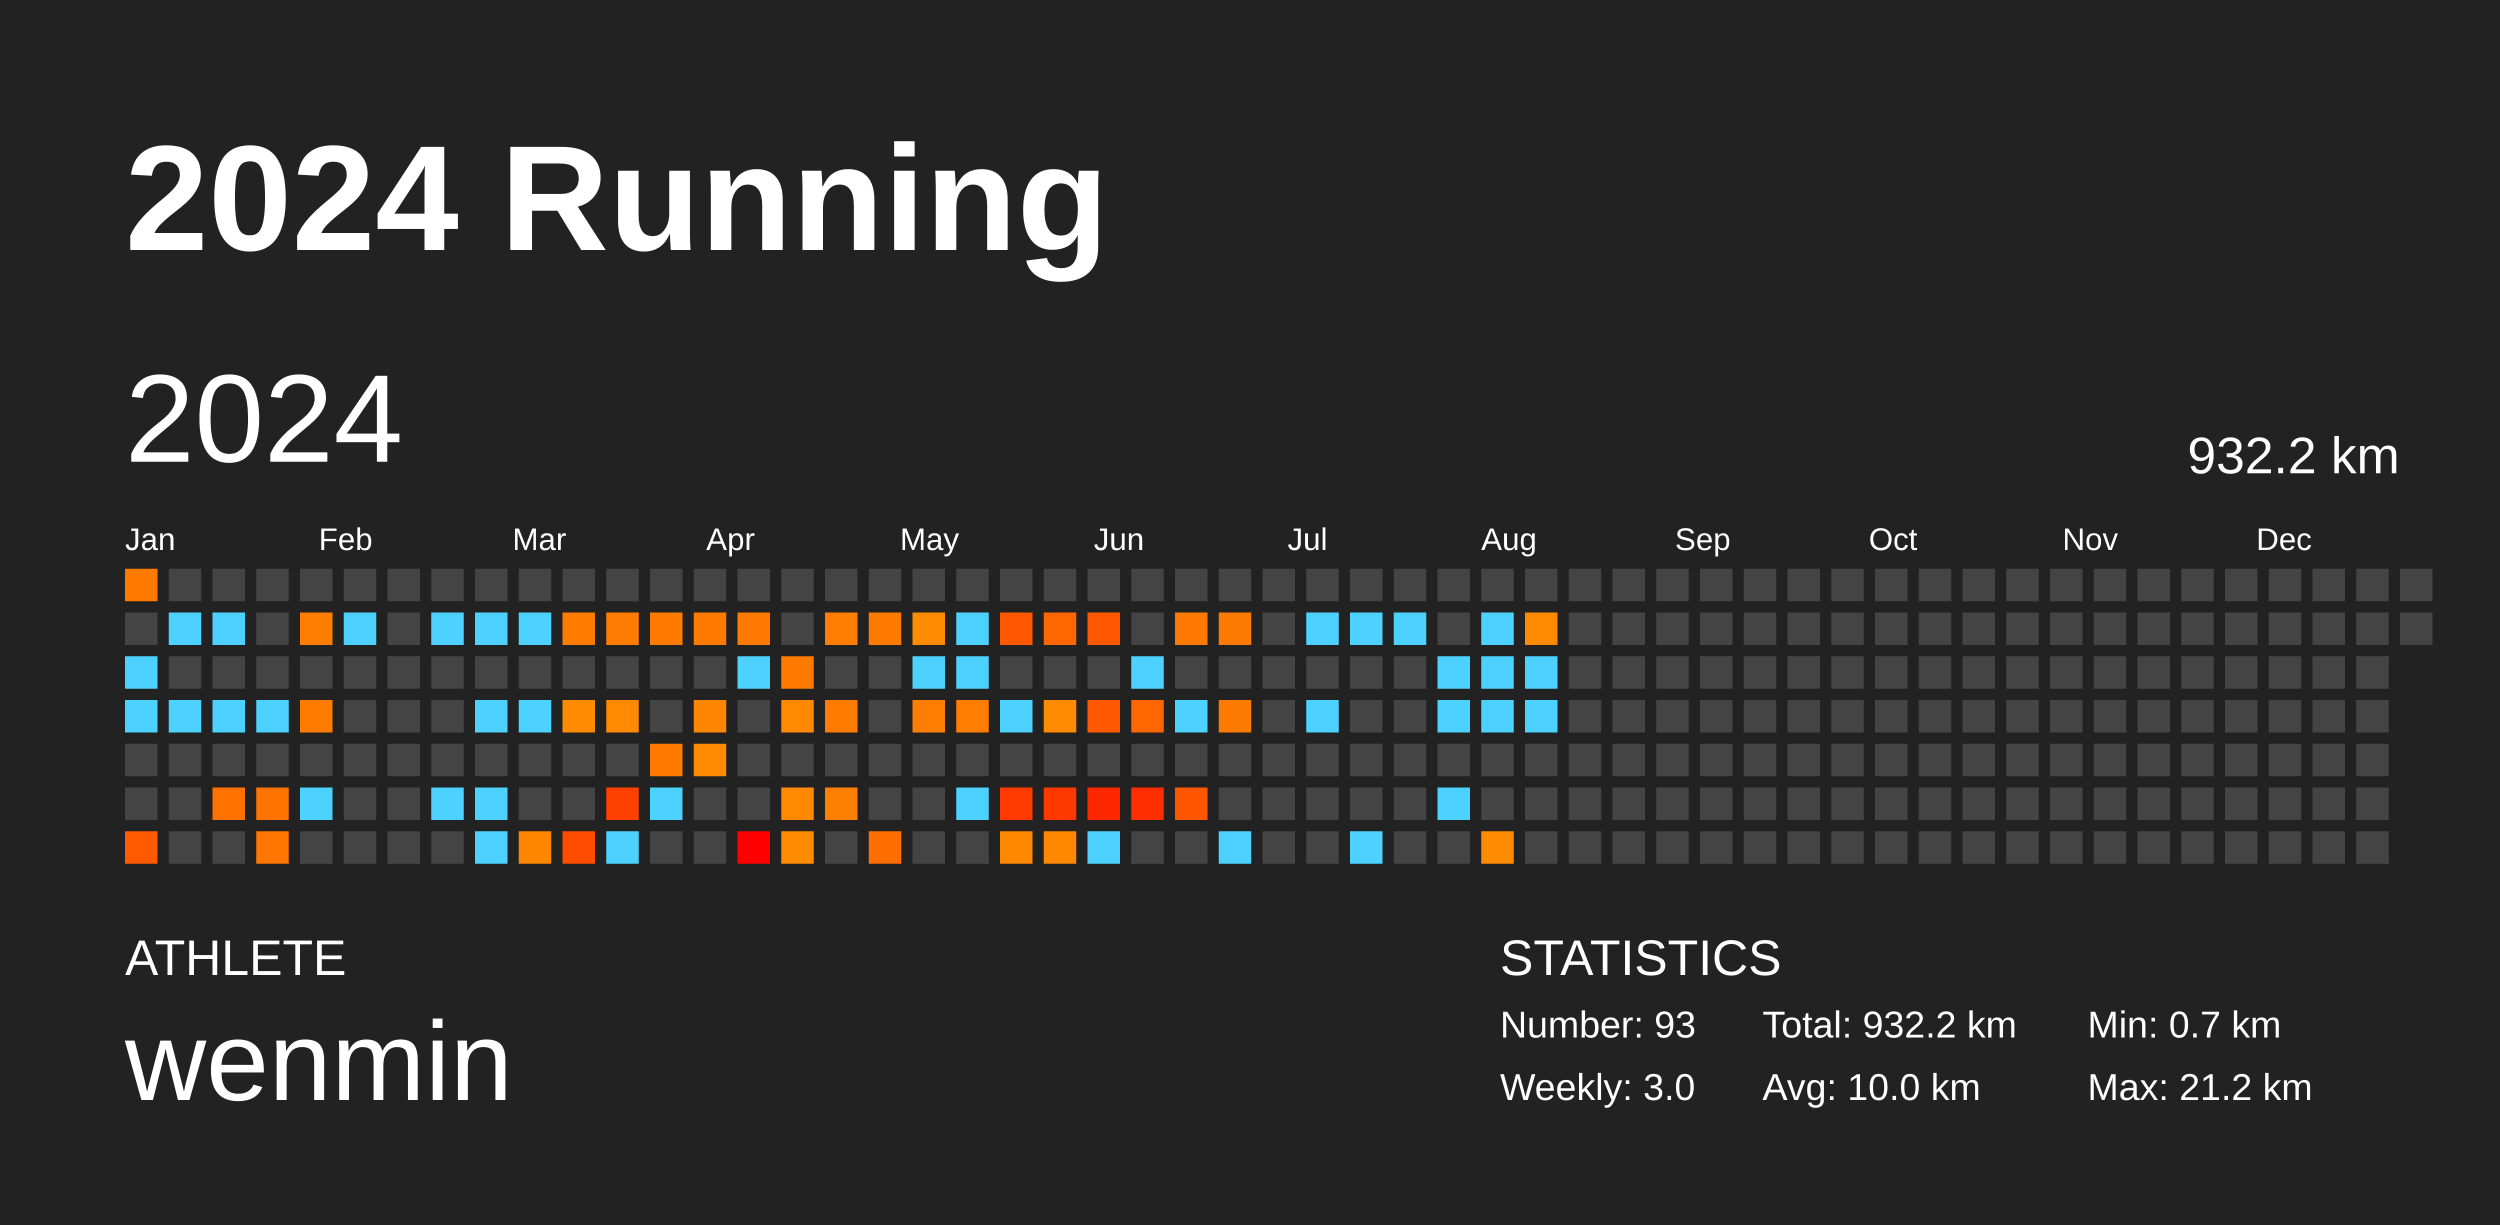
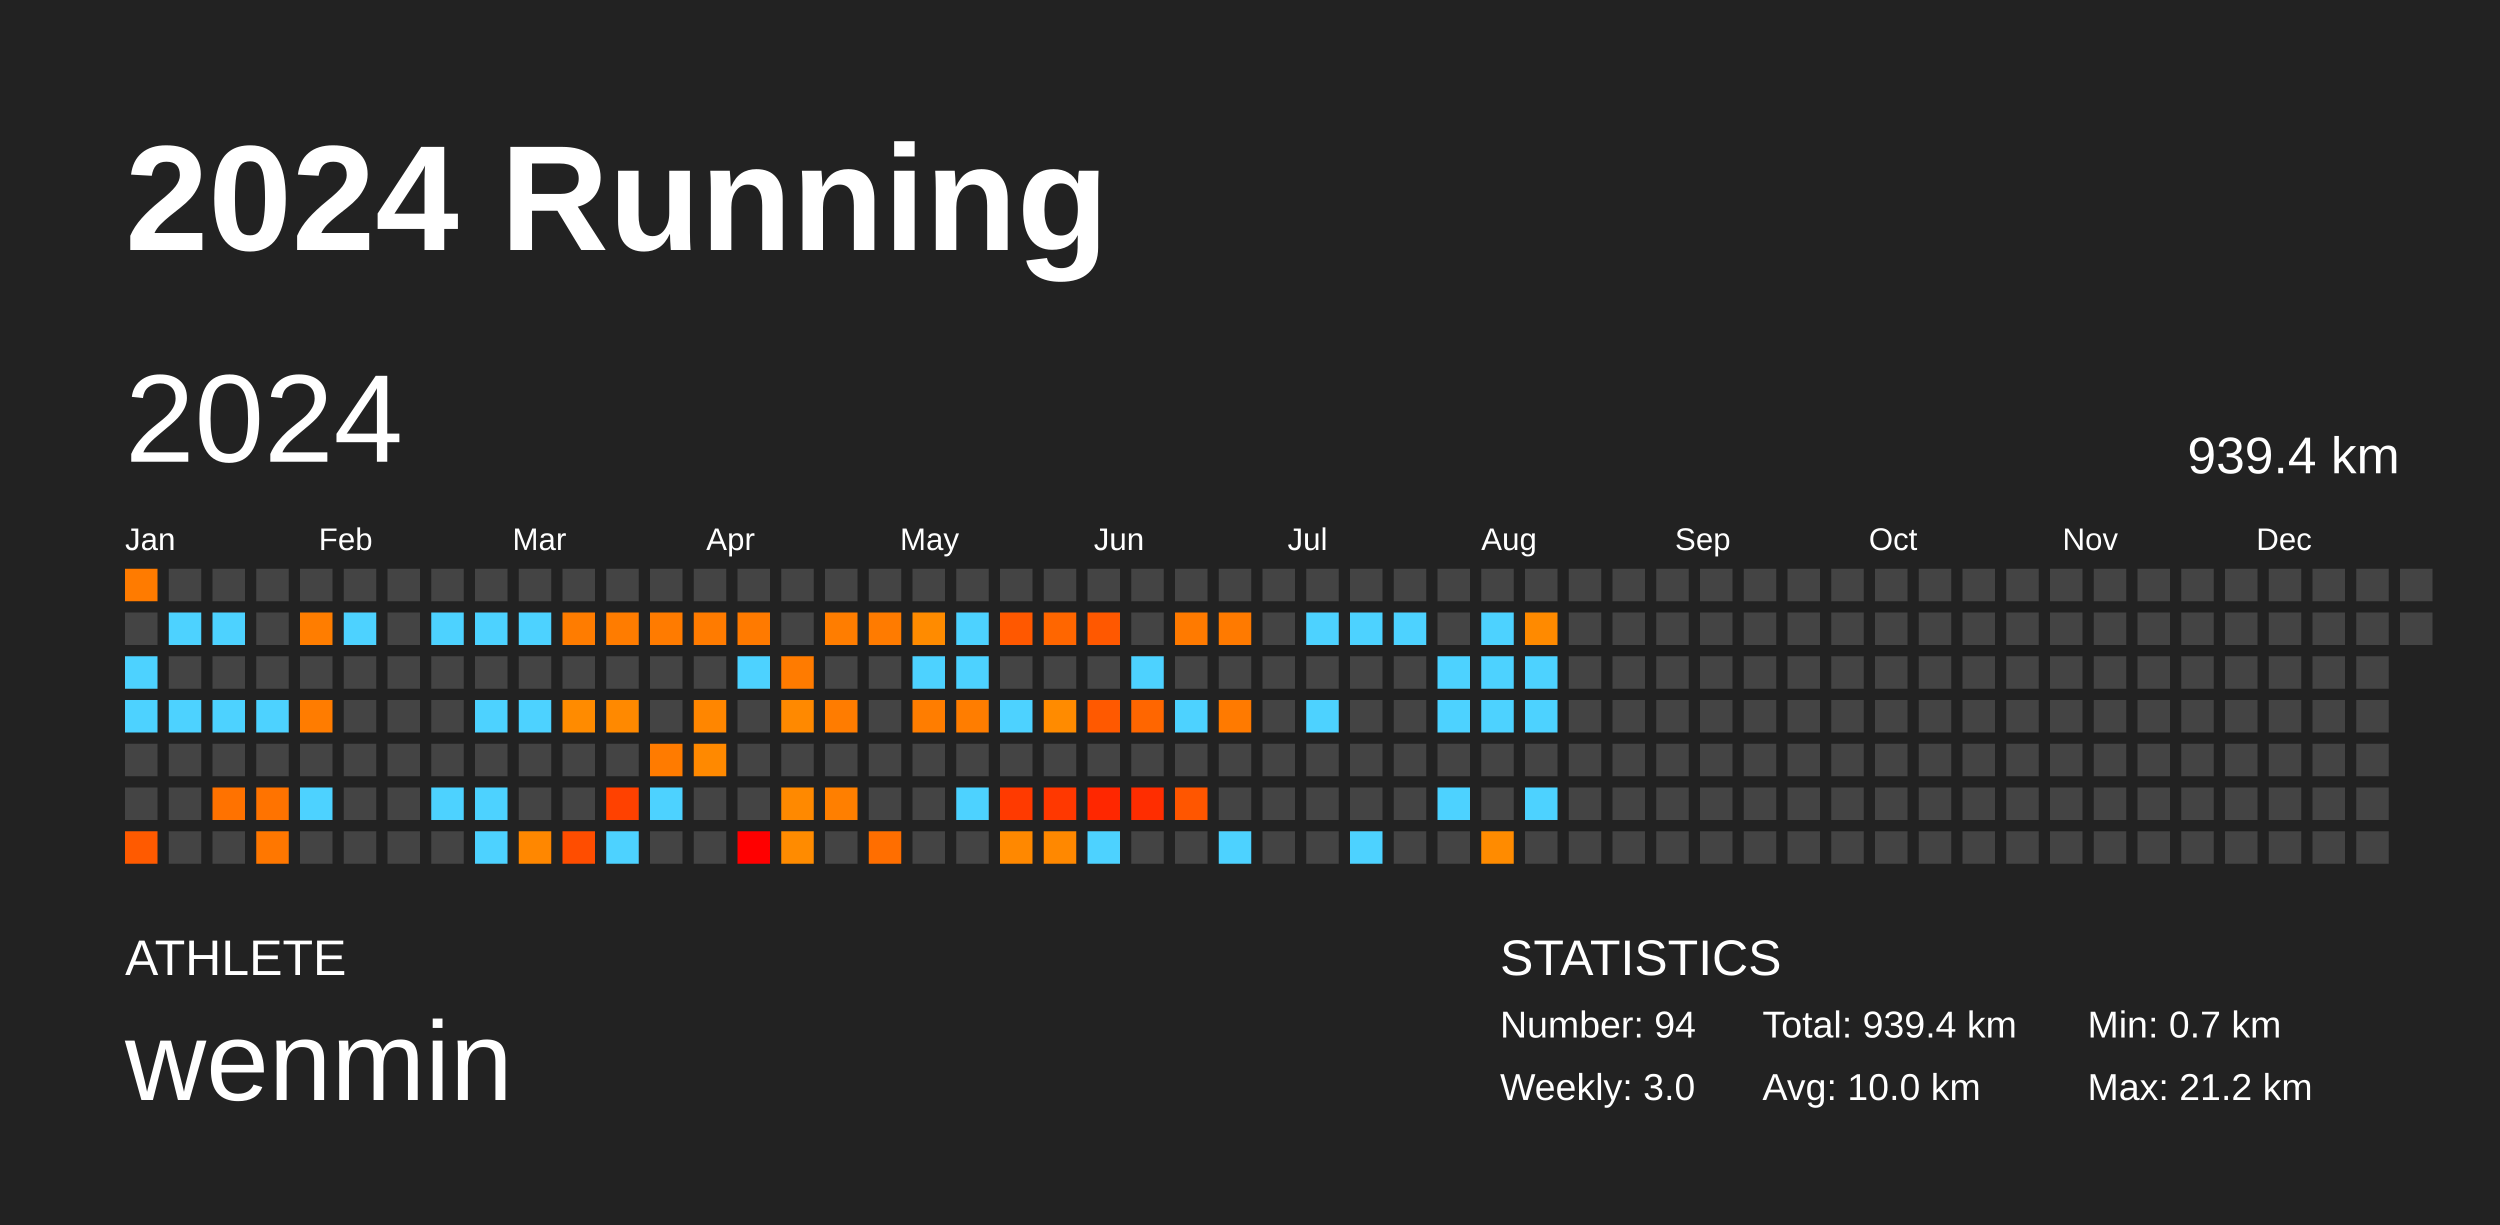
<svg xmlns="http://www.w3.org/2000/svg" baseProfile="full" height="98mm" version="1.1" viewBox="0,0,200,98" width="200mm">
  <defs />
  <rect fill="#222222" height="98" width="200" x="0" y="0" />
  <text fill="#FFFFFF" style="font-size:12px; font-family:Arial; font-weight:bold;" x="10" y="20">2024 Running</text>
  <text fill="#FFFFFF" style="font-size:4px; font-family:Arial" x="10" y="78">ATHLETE</text>
  <text fill="#FFFFFF" style="font-size:9px; font-family:Arial" x="10" y="88">wenmin</text>
  <text fill="#FFFFFF" style="font-size:4px; font-family:Arial" x="120" y="78">STATISTICS</text>
-   <text fill="#FFFFFF" style="font-size:3px; font-family:Arial" x="120" y="83">Number: 93</text>
+   <text fill="#FFFFFF" style="font-size:3px; font-family:Arial" x="120" y="83">Number: 94</text>
  <text fill="#FFFFFF" style="font-size:3px; font-family:Arial" x="120" y="88">Weekly: 3.0</text>
-   <text fill="#FFFFFF" style="font-size:3px; font-family:Arial" x="141" y="83">Total: 932.2 km</text>
+   <text fill="#FFFFFF" style="font-size:3px; font-family:Arial" x="141" y="83">Total: 939.4 km</text>
  <text fill="#FFFFFF" style="font-size:3px; font-family:Arial" x="141" y="88">Avg: 10.0 km</text>
  <text fill="#FFFFFF" style="font-size:3px; font-family:Arial" x="167" y="83">Min: 0.7 km</text>
  <text fill="#FFFFFF" style="font-size:3px; font-family:Arial" x="167" y="88">Max: 21.2 km</text>
  <text dominant-baseline="hanging" fill="#FFFFFF" style="font-size:10.0px; font-family:Arial;" x="10" y="30">2024</text>
-   <text dominant-baseline="hanging" fill="#FFFFFF" style="font-size:4.125px; font-family:Arial;" x="175" y="35">932.2 km</text>
+   <text dominant-baseline="hanging" fill="#FFFFFF" style="font-size:4.125px; font-family:Arial;" x="175" y="35">939.4 km</text>
  <text fill="#FFFFFF" style="font-size:2.5px; font-family:Arial" x="10.0" y="44">Jan</text>
  <text fill="#FFFFFF" style="font-size:2.5px; font-family:Arial" x="25.5" y="44">Feb</text>
  <text fill="#FFFFFF" style="font-size:2.5px; font-family:Arial" x="41.0" y="44">Mar</text>
  <text fill="#FFFFFF" style="font-size:2.5px; font-family:Arial" x="56.5" y="44">Apr</text>
  <text fill="#FFFFFF" style="font-size:2.5px; font-family:Arial" x="72.0" y="44">May</text>
  <text fill="#FFFFFF" style="font-size:2.5px; font-family:Arial" x="87.5" y="44">Jun</text>
  <text fill="#FFFFFF" style="font-size:2.5px; font-family:Arial" x="103.0" y="44">Jul</text>
  <text fill="#FFFFFF" style="font-size:2.5px; font-family:Arial" x="118.5" y="44">Aug</text>
  <text fill="#FFFFFF" style="font-size:2.5px; font-family:Arial" x="134.0" y="44">Sep</text>
  <text fill="#FFFFFF" style="font-size:2.5px; font-family:Arial" x="149.5" y="44">Oct</text>
  <text fill="#FFFFFF" style="font-size:2.5px; font-family:Arial" x="165.0" y="44">Nov</text>
  <text fill="#FFFFFF" style="font-size:2.5px; font-family:Arial" x="180.5" y="44">Dec</text>
  <rect fill="#ff7b00" height="2.6" width="2.6" x="10.0" y="45.5" />
  <rect fill="#444444" height="2.6" width="2.6" x="10.0" y="49.0" />
  <rect fill="#4dd2ff" height="2.6" width="2.6" x="10.0" y="52.5" />
  <rect fill="#4dd2ff" height="2.6" width="2.6" x="10.0" y="56.0" />
  <rect fill="#444444" height="2.6" width="2.6" x="10.0" y="59.5" />
  <rect fill="#444444" height="2.6" width="2.6" x="10.0" y="63.0" />
  <rect fill="#ff5a00" height="2.6" width="2.6" x="10.0" y="66.5" />
  <rect fill="#444444" height="2.6" width="2.6" x="13.5" y="45.5" />
  <rect fill="#4dd2ff" height="2.6" width="2.6" x="13.5" y="49.0" />
  <rect fill="#444444" height="2.6" width="2.6" x="13.5" y="52.5" />
  <rect fill="#4dd2ff" height="2.6" width="2.6" x="13.5" y="56.0" />
  <rect fill="#444444" height="2.6" width="2.6" x="13.5" y="59.5" />
  <rect fill="#444444" height="2.6" width="2.6" x="13.5" y="63.0" />
  <rect fill="#444444" height="2.6" width="2.6" x="13.5" y="66.5" />
  <rect fill="#444444" height="2.6" width="2.6" x="17.0" y="45.5" />
  <rect fill="#4dd2ff" height="2.6" width="2.6" x="17.0" y="49.0" />
  <rect fill="#444444" height="2.6" width="2.6" x="17.0" y="52.5" />
  <rect fill="#4dd2ff" height="2.6" width="2.6" x="17.0" y="56.0" />
  <rect fill="#444444" height="2.6" width="2.6" x="17.0" y="59.5" />
  <rect fill="#ff7200" height="2.6" width="2.6" x="17.0" y="63.0" />
  <rect fill="#444444" height="2.6" width="2.6" x="17.0" y="66.5" />
  <rect fill="#444444" height="2.6" width="2.6" x="20.5" y="45.5" />
  <rect fill="#444444" height="2.6" width="2.6" x="20.5" y="49.0" />
  <rect fill="#444444" height="2.6" width="2.6" x="20.5" y="52.5" />
  <rect fill="#4dd2ff" height="2.6" width="2.6" x="20.5" y="56.0" />
  <rect fill="#444444" height="2.6" width="2.6" x="20.5" y="59.5" />
  <rect fill="#ff7300" height="2.6" width="2.6" x="20.5" y="63.0" />
  <rect fill="#ff7700" height="2.6" width="2.6" x="20.5" y="66.5" />
  <rect fill="#444444" height="2.6" width="2.6" x="24.0" y="45.5" />
  <rect fill="#ff7d00" height="2.6" width="2.6" x="24.0" y="49.0" />
  <rect fill="#444444" height="2.6" width="2.6" x="24.0" y="52.5" />
  <rect fill="#ff7c00" height="2.6" width="2.6" x="24.0" y="56.0" />
  <rect fill="#444444" height="2.6" width="2.6" x="24.0" y="59.5" />
  <rect fill="#4dd2ff" height="2.6" width="2.6" x="24.0" y="63.0" />
  <rect fill="#444444" height="2.6" width="2.6" x="24.0" y="66.5" />
  <rect fill="#444444" height="2.6" width="2.6" x="27.5" y="45.5" />
  <rect fill="#4dd2ff" height="2.6" width="2.6" x="27.5" y="49.0" />
  <rect fill="#444444" height="2.6" width="2.6" x="27.5" y="52.5" />
  <rect fill="#444444" height="2.6" width="2.6" x="27.5" y="56.0" />
  <rect fill="#444444" height="2.6" width="2.6" x="27.5" y="59.5" />
  <rect fill="#444444" height="2.6" width="2.6" x="27.5" y="63.0" />
  <rect fill="#444444" height="2.6" width="2.6" x="27.5" y="66.5" />
  <rect fill="#444444" height="2.6" width="2.6" x="31.0" y="45.5" />
  <rect fill="#444444" height="2.6" width="2.6" x="31.0" y="49.0" />
  <rect fill="#444444" height="2.6" width="2.6" x="31.0" y="52.5" />
  <rect fill="#444444" height="2.6" width="2.6" x="31.0" y="56.0" />
  <rect fill="#444444" height="2.6" width="2.6" x="31.0" y="59.5" />
  <rect fill="#444444" height="2.6" width="2.6" x="31.0" y="63.0" />
  <rect fill="#444444" height="2.6" width="2.6" x="31.0" y="66.5" />
  <rect fill="#444444" height="2.6" width="2.6" x="34.5" y="45.5" />
  <rect fill="#4dd2ff" height="2.6" width="2.6" x="34.5" y="49.0" />
  <rect fill="#444444" height="2.6" width="2.6" x="34.5" y="52.5" />
  <rect fill="#444444" height="2.6" width="2.6" x="34.5" y="56.0" />
  <rect fill="#444444" height="2.6" width="2.6" x="34.5" y="59.5" />
  <rect fill="#4dd2ff" height="2.6" width="2.6" x="34.5" y="63.0" />
  <rect fill="#444444" height="2.6" width="2.6" x="34.5" y="66.5" />
  <rect fill="#444444" height="2.6" width="2.6" x="38.0" y="45.5" />
  <rect fill="#4dd2ff" height="2.6" width="2.6" x="38.0" y="49.0" />
  <rect fill="#444444" height="2.6" width="2.6" x="38.0" y="52.5" />
  <rect fill="#4dd2ff" height="2.6" width="2.6" x="38.0" y="56.0" />
  <rect fill="#444444" height="2.6" width="2.6" x="38.0" y="59.5" />
  <rect fill="#4dd2ff" height="2.6" width="2.6" x="38.0" y="63.0" />
  <rect fill="#4dd2ff" height="2.6" width="2.6" x="38.0" y="66.5" />
  <rect fill="#444444" height="2.6" width="2.6" x="41.5" y="45.5" />
  <rect fill="#4dd2ff" height="2.6" width="2.6" x="41.5" y="49.0" />
  <rect fill="#444444" height="2.6" width="2.6" x="41.5" y="52.5" />
  <rect fill="#4dd2ff" height="2.6" width="2.6" x="41.5" y="56.0" />
  <rect fill="#444444" height="2.6" width="2.6" x="41.5" y="59.5" />
  <rect fill="#444444" height="2.6" width="2.6" x="41.5" y="63.0" />
  <rect fill="#ff8700" height="2.6" width="2.6" x="41.5" y="66.5" />
  <rect fill="#444444" height="2.6" width="2.6" x="45.0" y="45.5" />
  <rect fill="#ff7c00" height="2.6" width="2.6" x="45.0" y="49.0" />
  <rect fill="#444444" height="2.6" width="2.6" x="45.0" y="52.5" />
  <rect fill="#ff8b00" height="2.6" width="2.6" x="45.0" y="56.0" />
  <rect fill="#444444" height="2.6" width="2.6" x="45.0" y="59.5" />
  <rect fill="#444444" height="2.6" width="2.6" x="45.0" y="63.0" />
  <rect fill="#ff4d00" height="2.6" width="2.6" x="45.0" y="66.5" />
  <rect fill="#444444" height="2.6" width="2.6" x="48.5" y="45.5" />
  <rect fill="#ff7c00" height="2.6" width="2.6" x="48.5" y="49.0" />
  <rect fill="#444444" height="2.6" width="2.6" x="48.5" y="52.5" />
  <rect fill="#ff8900" height="2.6" width="2.6" x="48.5" y="56.0" />
  <rect fill="#444444" height="2.6" width="2.6" x="48.5" y="59.5" />
  <rect fill="#ff4100" height="2.6" width="2.6" x="48.5" y="63.0" />
  <rect fill="#4dd2ff" height="2.6" width="2.6" x="48.5" y="66.5" />
  <rect fill="#444444" height="2.6" width="2.6" x="52.0" y="45.5" />
  <rect fill="#ff7b00" height="2.6" width="2.6" x="52.0" y="49.0" />
  <rect fill="#444444" height="2.6" width="2.6" x="52.0" y="52.5" />
  <rect fill="#444444" height="2.6" width="2.6" x="52.0" y="56.0" />
  <rect fill="#ff7b00" height="2.6" width="2.6" x="52.0" y="59.5" />
  <rect fill="#4dd2ff" height="2.6" width="2.6" x="52.0" y="63.0" />
  <rect fill="#444444" height="2.6" width="2.6" x="52.0" y="66.5" />
  <rect fill="#444444" height="2.6" width="2.6" x="55.5" y="45.5" />
  <rect fill="#ff7b00" height="2.6" width="2.6" x="55.5" y="49.0" />
  <rect fill="#444444" height="2.6" width="2.6" x="55.5" y="52.5" />
  <rect fill="#ff8600" height="2.6" width="2.6" x="55.5" y="56.0" />
  <rect fill="#ff8900" height="2.6" width="2.6" x="55.5" y="59.5" />
  <rect fill="#444444" height="2.6" width="2.6" x="55.5" y="63.0" />
  <rect fill="#444444" height="2.6" width="2.6" x="55.5" y="66.5" />
  <rect fill="#444444" height="2.6" width="2.6" x="59.0" y="45.5" />
  <rect fill="#ff7a00" height="2.6" width="2.6" x="59.0" y="49.0" />
  <rect fill="#4dd2ff" height="2.6" width="2.6" x="59.0" y="52.5" />
  <rect fill="#444444" height="2.6" width="2.6" x="59.0" y="56.0" />
  <rect fill="#444444" height="2.6" width="2.6" x="59.0" y="59.5" />
  <rect fill="#444444" height="2.6" width="2.6" x="59.0" y="63.0" />
  <rect fill="red" height="2.6" width="2.6" x="59.0" y="66.5" />
  <rect fill="#444444" height="2.6" width="2.6" x="62.5" y="45.5" />
  <rect fill="#444444" height="2.6" width="2.6" x="62.5" y="49.0" />
  <rect fill="#ff7b00" height="2.6" width="2.6" x="62.5" y="52.5" />
  <rect fill="#ff8900" height="2.6" width="2.6" x="62.5" y="56.0" />
  <rect fill="#444444" height="2.6" width="2.6" x="62.5" y="59.5" />
  <rect fill="#ff8900" height="2.6" width="2.6" x="62.5" y="63.0" />
  <rect fill="#ff8b00" height="2.6" width="2.6" x="62.5" y="66.5" />
  <rect fill="#444444" height="2.6" width="2.6" x="66.0" y="45.5" />
  <rect fill="#ff7d00" height="2.6" width="2.6" x="66.0" y="49.0" />
  <rect fill="#444444" height="2.6" width="2.6" x="66.0" y="52.5" />
  <rect fill="#ff7c00" height="2.6" width="2.6" x="66.0" y="56.0" />
  <rect fill="#444444" height="2.6" width="2.6" x="66.0" y="59.5" />
  <rect fill="#ff7f00" height="2.6" width="2.6" x="66.0" y="63.0" />
  <rect fill="#444444" height="2.6" width="2.6" x="66.0" y="66.5" />
  <rect fill="#444444" height="2.6" width="2.6" x="69.5" y="45.5" />
  <rect fill="#ff7b00" height="2.6" width="2.6" x="69.5" y="49.0" />
  <rect fill="#444444" height="2.6" width="2.6" x="69.5" y="52.5" />
  <rect fill="#444444" height="2.6" width="2.6" x="69.5" y="56.0" />
  <rect fill="#444444" height="2.6" width="2.6" x="69.5" y="59.5" />
  <rect fill="#444444" height="2.6" width="2.6" x="69.5" y="63.0" />
  <rect fill="#ff6e00" height="2.6" width="2.6" x="69.5" y="66.5" />
  <rect fill="#444444" height="2.6" width="2.6" x="73.0" y="45.5" />
  <rect fill="#ff8b00" height="2.6" width="2.6" x="73.0" y="49.0" />
  <rect fill="#4dd2ff" height="2.6" width="2.6" x="73.0" y="52.5" />
  <rect fill="#ff7d00" height="2.6" width="2.6" x="73.0" y="56.0" />
  <rect fill="#444444" height="2.6" width="2.6" x="73.0" y="59.5" />
  <rect fill="#444444" height="2.6" width="2.6" x="73.0" y="63.0" />
  <rect fill="#444444" height="2.6" width="2.6" x="73.0" y="66.5" />
  <rect fill="#444444" height="2.6" width="2.6" x="76.5" y="45.5" />
  <rect fill="#4dd2ff" height="2.6" width="2.6" x="76.5" y="49.0" />
  <rect fill="#4dd2ff" height="2.6" width="2.6" x="76.5" y="52.5" />
  <rect fill="#ff7d00" height="2.6" width="2.6" x="76.5" y="56.0" />
  <rect fill="#444444" height="2.6" width="2.6" x="76.5" y="59.5" />
  <rect fill="#4dd2ff" height="2.6" width="2.6" x="76.5" y="63.0" />
  <rect fill="#444444" height="2.6" width="2.6" x="76.5" y="66.5" />
  <rect fill="#444444" height="2.6" width="2.6" x="80.0" y="45.5" />
  <rect fill="#ff5800" height="2.6" width="2.6" x="80.0" y="49.0" />
  <rect fill="#444444" height="2.6" width="2.6" x="80.0" y="52.5" />
  <rect fill="#4dd2ff" height="2.6" width="2.6" x="80.0" y="56.0" />
  <rect fill="#444444" height="2.6" width="2.6" x="80.0" y="59.5" />
  <rect fill="#ff3a00" height="2.6" width="2.6" x="80.0" y="63.0" />
  <rect fill="#ff8800" height="2.6" width="2.6" x="80.0" y="66.5" />
  <rect fill="#444444" height="2.6" width="2.6" x="83.5" y="45.5" />
  <rect fill="#ff6600" height="2.6" width="2.6" x="83.5" y="49.0" />
  <rect fill="#444444" height="2.6" width="2.6" x="83.5" y="52.5" />
  <rect fill="#ff8b00" height="2.6" width="2.6" x="83.5" y="56.0" />
  <rect fill="#444444" height="2.6" width="2.6" x="83.5" y="59.5" />
  <rect fill="#ff3800" height="2.6" width="2.6" x="83.5" y="63.0" />
  <rect fill="#ff8800" height="2.6" width="2.6" x="83.5" y="66.5" />
  <rect fill="#444444" height="2.6" width="2.6" x="87.0" y="45.5" />
  <rect fill="#ff5800" height="2.6" width="2.6" x="87.0" y="49.0" />
  <rect fill="#444444" height="2.6" width="2.6" x="87.0" y="52.5" />
  <rect fill="#ff5900" height="2.6" width="2.6" x="87.0" y="56.0" />
  <rect fill="#444444" height="2.6" width="2.6" x="87.0" y="59.5" />
  <rect fill="#ff2700" height="2.6" width="2.6" x="87.0" y="63.0" />
  <rect fill="#4dd2ff" height="2.6" width="2.6" x="87.0" y="66.5" />
  <rect fill="#444444" height="2.6" width="2.6" x="90.5" y="45.5" />
  <rect fill="#444444" height="2.6" width="2.6" x="90.5" y="49.0" />
  <rect fill="#4dd2ff" height="2.6" width="2.6" x="90.5" y="52.5" />
  <rect fill="#ff6600" height="2.6" width="2.6" x="90.5" y="56.0" />
  <rect fill="#444444" height="2.6" width="2.6" x="90.5" y="59.5" />
  <rect fill="#ff2d00" height="2.6" width="2.6" x="90.5" y="63.0" />
  <rect fill="#444444" height="2.6" width="2.6" x="90.5" y="66.5" />
  <rect fill="#444444" height="2.6" width="2.6" x="94.0" y="45.5" />
  <rect fill="#ff7a00" height="2.6" width="2.6" x="94.0" y="49.0" />
  <rect fill="#444444" height="2.6" width="2.6" x="94.0" y="52.5" />
  <rect fill="#4dd2ff" height="2.6" width="2.6" x="94.0" y="56.0" />
  <rect fill="#444444" height="2.6" width="2.6" x="94.0" y="59.5" />
  <rect fill="#ff5600" height="2.6" width="2.6" x="94.0" y="63.0" />
  <rect fill="#444444" height="2.6" width="2.6" x="94.0" y="66.5" />
  <rect fill="#444444" height="2.6" width="2.6" x="97.5" y="45.5" />
  <rect fill="#ff7a00" height="2.6" width="2.6" x="97.5" y="49.0" />
  <rect fill="#444444" height="2.6" width="2.6" x="97.5" y="52.5" />
  <rect fill="#ff7a00" height="2.6" width="2.6" x="97.5" y="56.0" />
  <rect fill="#444444" height="2.6" width="2.6" x="97.5" y="59.5" />
  <rect fill="#444444" height="2.6" width="2.6" x="97.5" y="63.0" />
  <rect fill="#4dd2ff" height="2.6" width="2.6" x="97.5" y="66.5" />
  <rect fill="#444444" height="2.6" width="2.6" x="101.0" y="45.5" />
  <rect fill="#444444" height="2.6" width="2.6" x="101.0" y="49.0" />
  <rect fill="#444444" height="2.6" width="2.6" x="101.0" y="52.5" />
  <rect fill="#444444" height="2.6" width="2.6" x="101.0" y="56.0" />
  <rect fill="#444444" height="2.6" width="2.6" x="101.0" y="59.5" />
  <rect fill="#444444" height="2.6" width="2.6" x="101.0" y="63.0" />
  <rect fill="#444444" height="2.6" width="2.6" x="101.0" y="66.5" />
  <rect fill="#444444" height="2.6" width="2.6" x="104.5" y="45.5" />
  <rect fill="#4dd2ff" height="2.6" width="2.6" x="104.5" y="49.0" />
  <rect fill="#444444" height="2.6" width="2.6" x="104.5" y="52.5" />
  <rect fill="#4dd2ff" height="2.6" width="2.6" x="104.5" y="56.0" />
  <rect fill="#444444" height="2.6" width="2.6" x="104.5" y="59.5" />
  <rect fill="#444444" height="2.6" width="2.6" x="104.5" y="63.0" />
  <rect fill="#444444" height="2.6" width="2.6" x="104.5" y="66.5" />
  <rect fill="#444444" height="2.6" width="2.6" x="108.0" y="45.5" />
  <rect fill="#4dd2ff" height="2.6" width="2.6" x="108.0" y="49.0" />
  <rect fill="#444444" height="2.6" width="2.6" x="108.0" y="52.5" />
  <rect fill="#444444" height="2.6" width="2.6" x="108.0" y="56.0" />
  <rect fill="#444444" height="2.6" width="2.6" x="108.0" y="59.5" />
  <rect fill="#444444" height="2.6" width="2.6" x="108.0" y="63.0" />
  <rect fill="#4dd2ff" height="2.6" width="2.6" x="108.0" y="66.5" />
  <rect fill="#444444" height="2.6" width="2.6" x="111.5" y="45.5" />
  <rect fill="#4dd2ff" height="2.6" width="2.6" x="111.5" y="49.0" />
  <rect fill="#444444" height="2.6" width="2.6" x="111.5" y="52.5" />
  <rect fill="#444444" height="2.6" width="2.6" x="111.5" y="56.0" />
  <rect fill="#444444" height="2.6" width="2.6" x="111.5" y="59.5" />
  <rect fill="#444444" height="2.6" width="2.6" x="111.5" y="63.0" />
  <rect fill="#444444" height="2.6" width="2.6" x="111.5" y="66.5" />
  <rect fill="#444444" height="2.6" width="2.6" x="115.0" y="45.5" />
  <rect fill="#444444" height="2.6" width="2.6" x="115.0" y="49.0" />
  <rect fill="#4dd2ff" height="2.6" width="2.6" x="115.0" y="52.5" />
  <rect fill="#4dd2ff" height="2.6" width="2.6" x="115.0" y="56.0" />
  <rect fill="#444444" height="2.6" width="2.6" x="115.0" y="59.5" />
  <rect fill="#4dd2ff" height="2.6" width="2.6" x="115.0" y="63.0" />
  <rect fill="#444444" height="2.6" width="2.6" x="115.0" y="66.5" />
  <rect fill="#444444" height="2.6" width="2.6" x="118.5" y="45.5" />
  <rect fill="#4dd2ff" height="2.6" width="2.6" x="118.5" y="49.0" />
  <rect fill="#4dd2ff" height="2.6" width="2.6" x="118.5" y="52.5" />
  <rect fill="#4dd2ff" height="2.6" width="2.6" x="118.5" y="56.0" />
  <rect fill="#444444" height="2.6" width="2.6" x="118.5" y="59.5" />
  <rect fill="#444444" height="2.6" width="2.6" x="118.5" y="63.0" />
  <rect fill="#ff8b00" height="2.6" width="2.6" x="118.5" y="66.5" />
  <rect fill="#444444" height="2.6" width="2.6" x="122.0" y="45.5" />
  <rect fill="#ff8a00" height="2.6" width="2.6" x="122.0" y="49.0" />
  <rect fill="#4dd2ff" height="2.6" width="2.6" x="122.0" y="52.5" />
  <rect fill="#4dd2ff" height="2.6" width="2.6" x="122.0" y="56.0" />
  <rect fill="#444444" height="2.6" width="2.6" x="122.0" y="59.5" />
-   <rect fill="#444444" height="2.6" width="2.6" x="122.0" y="63.0" />
+   <rect fill="#4dd2ff" height="2.6" width="2.6" x="122.0" y="63.0" />
  <rect fill="#444444" height="2.6" width="2.6" x="122.0" y="66.5" />
  <rect fill="#444444" height="2.6" width="2.6" x="125.5" y="45.5" />
  <rect fill="#444444" height="2.6" width="2.6" x="125.5" y="49.0" />
  <rect fill="#444444" height="2.6" width="2.6" x="125.5" y="52.5" />
  <rect fill="#444444" height="2.6" width="2.6" x="125.5" y="56.0" />
  <rect fill="#444444" height="2.6" width="2.6" x="125.5" y="59.5" />
  <rect fill="#444444" height="2.6" width="2.6" x="125.5" y="63.0" />
  <rect fill="#444444" height="2.6" width="2.6" x="125.5" y="66.5" />
  <rect fill="#444444" height="2.6" width="2.6" x="129.0" y="45.5" />
  <rect fill="#444444" height="2.6" width="2.6" x="129.0" y="49.0" />
  <rect fill="#444444" height="2.6" width="2.6" x="129.0" y="52.5" />
  <rect fill="#444444" height="2.6" width="2.6" x="129.0" y="56.0" />
  <rect fill="#444444" height="2.6" width="2.6" x="129.0" y="59.5" />
  <rect fill="#444444" height="2.6" width="2.6" x="129.0" y="63.0" />
  <rect fill="#444444" height="2.6" width="2.6" x="129.0" y="66.5" />
  <rect fill="#444444" height="2.6" width="2.6" x="132.5" y="45.5" />
  <rect fill="#444444" height="2.6" width="2.6" x="132.5" y="49.0" />
  <rect fill="#444444" height="2.6" width="2.6" x="132.5" y="52.5" />
  <rect fill="#444444" height="2.6" width="2.6" x="132.5" y="56.0" />
  <rect fill="#444444" height="2.6" width="2.6" x="132.5" y="59.5" />
  <rect fill="#444444" height="2.6" width="2.6" x="132.5" y="63.0" />
  <rect fill="#444444" height="2.6" width="2.6" x="132.5" y="66.5" />
  <rect fill="#444444" height="2.6" width="2.6" x="136.0" y="45.5" />
  <rect fill="#444444" height="2.6" width="2.6" x="136.0" y="49.0" />
  <rect fill="#444444" height="2.6" width="2.6" x="136.0" y="52.5" />
  <rect fill="#444444" height="2.6" width="2.6" x="136.0" y="56.0" />
  <rect fill="#444444" height="2.6" width="2.6" x="136.0" y="59.5" />
  <rect fill="#444444" height="2.6" width="2.6" x="136.0" y="63.0" />
  <rect fill="#444444" height="2.6" width="2.6" x="136.0" y="66.5" />
  <rect fill="#444444" height="2.6" width="2.6" x="139.5" y="45.5" />
  <rect fill="#444444" height="2.6" width="2.6" x="139.5" y="49.0" />
  <rect fill="#444444" height="2.6" width="2.6" x="139.5" y="52.5" />
  <rect fill="#444444" height="2.6" width="2.6" x="139.5" y="56.0" />
  <rect fill="#444444" height="2.6" width="2.6" x="139.5" y="59.5" />
  <rect fill="#444444" height="2.6" width="2.6" x="139.5" y="63.0" />
  <rect fill="#444444" height="2.6" width="2.6" x="139.5" y="66.5" />
  <rect fill="#444444" height="2.6" width="2.6" x="143.0" y="45.5" />
  <rect fill="#444444" height="2.6" width="2.6" x="143.0" y="49.0" />
  <rect fill="#444444" height="2.6" width="2.6" x="143.0" y="52.5" />
  <rect fill="#444444" height="2.6" width="2.6" x="143.0" y="56.0" />
  <rect fill="#444444" height="2.6" width="2.6" x="143.0" y="59.5" />
  <rect fill="#444444" height="2.6" width="2.6" x="143.0" y="63.0" />
  <rect fill="#444444" height="2.6" width="2.6" x="143.0" y="66.5" />
  <rect fill="#444444" height="2.6" width="2.6" x="146.5" y="45.5" />
  <rect fill="#444444" height="2.6" width="2.6" x="146.5" y="49.0" />
  <rect fill="#444444" height="2.6" width="2.6" x="146.5" y="52.5" />
  <rect fill="#444444" height="2.6" width="2.6" x="146.5" y="56.0" />
  <rect fill="#444444" height="2.6" width="2.6" x="146.5" y="59.5" />
  <rect fill="#444444" height="2.6" width="2.6" x="146.5" y="63.0" />
  <rect fill="#444444" height="2.6" width="2.6" x="146.5" y="66.5" />
  <rect fill="#444444" height="2.6" width="2.6" x="150.0" y="45.5" />
  <rect fill="#444444" height="2.6" width="2.6" x="150.0" y="49.0" />
  <rect fill="#444444" height="2.6" width="2.6" x="150.0" y="52.5" />
  <rect fill="#444444" height="2.6" width="2.6" x="150.0" y="56.0" />
  <rect fill="#444444" height="2.6" width="2.6" x="150.0" y="59.5" />
  <rect fill="#444444" height="2.6" width="2.6" x="150.0" y="63.0" />
  <rect fill="#444444" height="2.6" width="2.6" x="150.0" y="66.5" />
  <rect fill="#444444" height="2.6" width="2.6" x="153.5" y="45.5" />
  <rect fill="#444444" height="2.6" width="2.6" x="153.5" y="49.0" />
  <rect fill="#444444" height="2.6" width="2.6" x="153.5" y="52.5" />
  <rect fill="#444444" height="2.6" width="2.6" x="153.5" y="56.0" />
  <rect fill="#444444" height="2.6" width="2.6" x="153.5" y="59.5" />
  <rect fill="#444444" height="2.6" width="2.6" x="153.5" y="63.0" />
  <rect fill="#444444" height="2.6" width="2.6" x="153.5" y="66.5" />
  <rect fill="#444444" height="2.6" width="2.6" x="157.0" y="45.5" />
  <rect fill="#444444" height="2.6" width="2.6" x="157.0" y="49.0" />
  <rect fill="#444444" height="2.6" width="2.6" x="157.0" y="52.5" />
  <rect fill="#444444" height="2.6" width="2.6" x="157.0" y="56.0" />
  <rect fill="#444444" height="2.6" width="2.6" x="157.0" y="59.5" />
  <rect fill="#444444" height="2.6" width="2.6" x="157.0" y="63.0" />
  <rect fill="#444444" height="2.6" width="2.6" x="157.0" y="66.5" />
  <rect fill="#444444" height="2.6" width="2.6" x="160.5" y="45.5" />
  <rect fill="#444444" height="2.6" width="2.6" x="160.5" y="49.0" />
  <rect fill="#444444" height="2.6" width="2.6" x="160.5" y="52.5" />
  <rect fill="#444444" height="2.6" width="2.6" x="160.5" y="56.0" />
  <rect fill="#444444" height="2.6" width="2.6" x="160.5" y="59.5" />
  <rect fill="#444444" height="2.6" width="2.6" x="160.5" y="63.0" />
  <rect fill="#444444" height="2.6" width="2.6" x="160.5" y="66.5" />
  <rect fill="#444444" height="2.6" width="2.6" x="164.0" y="45.5" />
  <rect fill="#444444" height="2.6" width="2.6" x="164.0" y="49.0" />
  <rect fill="#444444" height="2.6" width="2.6" x="164.0" y="52.5" />
  <rect fill="#444444" height="2.6" width="2.6" x="164.0" y="56.0" />
  <rect fill="#444444" height="2.6" width="2.6" x="164.0" y="59.5" />
  <rect fill="#444444" height="2.6" width="2.6" x="164.0" y="63.0" />
  <rect fill="#444444" height="2.6" width="2.6" x="164.0" y="66.5" />
  <rect fill="#444444" height="2.6" width="2.6" x="167.5" y="45.5" />
  <rect fill="#444444" height="2.6" width="2.6" x="167.5" y="49.0" />
  <rect fill="#444444" height="2.6" width="2.6" x="167.5" y="52.5" />
  <rect fill="#444444" height="2.6" width="2.6" x="167.5" y="56.0" />
  <rect fill="#444444" height="2.6" width="2.6" x="167.5" y="59.5" />
  <rect fill="#444444" height="2.6" width="2.6" x="167.5" y="63.0" />
  <rect fill="#444444" height="2.6" width="2.6" x="167.5" y="66.5" />
  <rect fill="#444444" height="2.6" width="2.6" x="171.0" y="45.5" />
  <rect fill="#444444" height="2.6" width="2.6" x="171.0" y="49.0" />
  <rect fill="#444444" height="2.6" width="2.6" x="171.0" y="52.5" />
  <rect fill="#444444" height="2.6" width="2.6" x="171.0" y="56.0" />
  <rect fill="#444444" height="2.6" width="2.6" x="171.0" y="59.5" />
  <rect fill="#444444" height="2.6" width="2.6" x="171.0" y="63.0" />
  <rect fill="#444444" height="2.6" width="2.6" x="171.0" y="66.5" />
  <rect fill="#444444" height="2.6" width="2.6" x="174.5" y="45.5" />
  <rect fill="#444444" height="2.6" width="2.6" x="174.5" y="49.0" />
  <rect fill="#444444" height="2.6" width="2.6" x="174.5" y="52.5" />
  <rect fill="#444444" height="2.6" width="2.6" x="174.5" y="56.0" />
  <rect fill="#444444" height="2.6" width="2.6" x="174.5" y="59.5" />
  <rect fill="#444444" height="2.6" width="2.6" x="174.5" y="63.0" />
  <rect fill="#444444" height="2.6" width="2.6" x="174.5" y="66.5" />
  <rect fill="#444444" height="2.6" width="2.6" x="178.0" y="45.5" />
  <rect fill="#444444" height="2.6" width="2.6" x="178.0" y="49.0" />
  <rect fill="#444444" height="2.6" width="2.6" x="178.0" y="52.5" />
  <rect fill="#444444" height="2.6" width="2.6" x="178.0" y="56.0" />
  <rect fill="#444444" height="2.6" width="2.6" x="178.0" y="59.5" />
  <rect fill="#444444" height="2.6" width="2.6" x="178.0" y="63.0" />
  <rect fill="#444444" height="2.6" width="2.6" x="178.0" y="66.5" />
  <rect fill="#444444" height="2.6" width="2.6" x="181.5" y="45.5" />
  <rect fill="#444444" height="2.6" width="2.6" x="181.5" y="49.0" />
  <rect fill="#444444" height="2.6" width="2.6" x="181.5" y="52.5" />
  <rect fill="#444444" height="2.6" width="2.6" x="181.5" y="56.0" />
  <rect fill="#444444" height="2.6" width="2.6" x="181.5" y="59.5" />
  <rect fill="#444444" height="2.6" width="2.6" x="181.5" y="63.0" />
  <rect fill="#444444" height="2.6" width="2.6" x="181.5" y="66.5" />
  <rect fill="#444444" height="2.6" width="2.6" x="185.0" y="45.5" />
  <rect fill="#444444" height="2.6" width="2.6" x="185.0" y="49.0" />
  <rect fill="#444444" height="2.6" width="2.6" x="185.0" y="52.5" />
  <rect fill="#444444" height="2.6" width="2.6" x="185.0" y="56.0" />
  <rect fill="#444444" height="2.6" width="2.6" x="185.0" y="59.5" />
  <rect fill="#444444" height="2.6" width="2.6" x="185.0" y="63.0" />
  <rect fill="#444444" height="2.6" width="2.6" x="185.0" y="66.5" />
  <rect fill="#444444" height="2.6" width="2.6" x="188.5" y="45.5" />
  <rect fill="#444444" height="2.6" width="2.6" x="188.5" y="49.0" />
  <rect fill="#444444" height="2.6" width="2.6" x="188.5" y="52.5" />
  <rect fill="#444444" height="2.6" width="2.6" x="188.5" y="56.0" />
  <rect fill="#444444" height="2.6" width="2.6" x="188.5" y="59.5" />
  <rect fill="#444444" height="2.6" width="2.6" x="188.5" y="63.0" />
  <rect fill="#444444" height="2.6" width="2.6" x="188.5" y="66.5" />
  <rect fill="#444444" height="2.6" width="2.6" x="192.0" y="45.5" />
  <rect fill="#444444" height="2.6" width="2.6" x="192.0" y="49.0" />
</svg>
